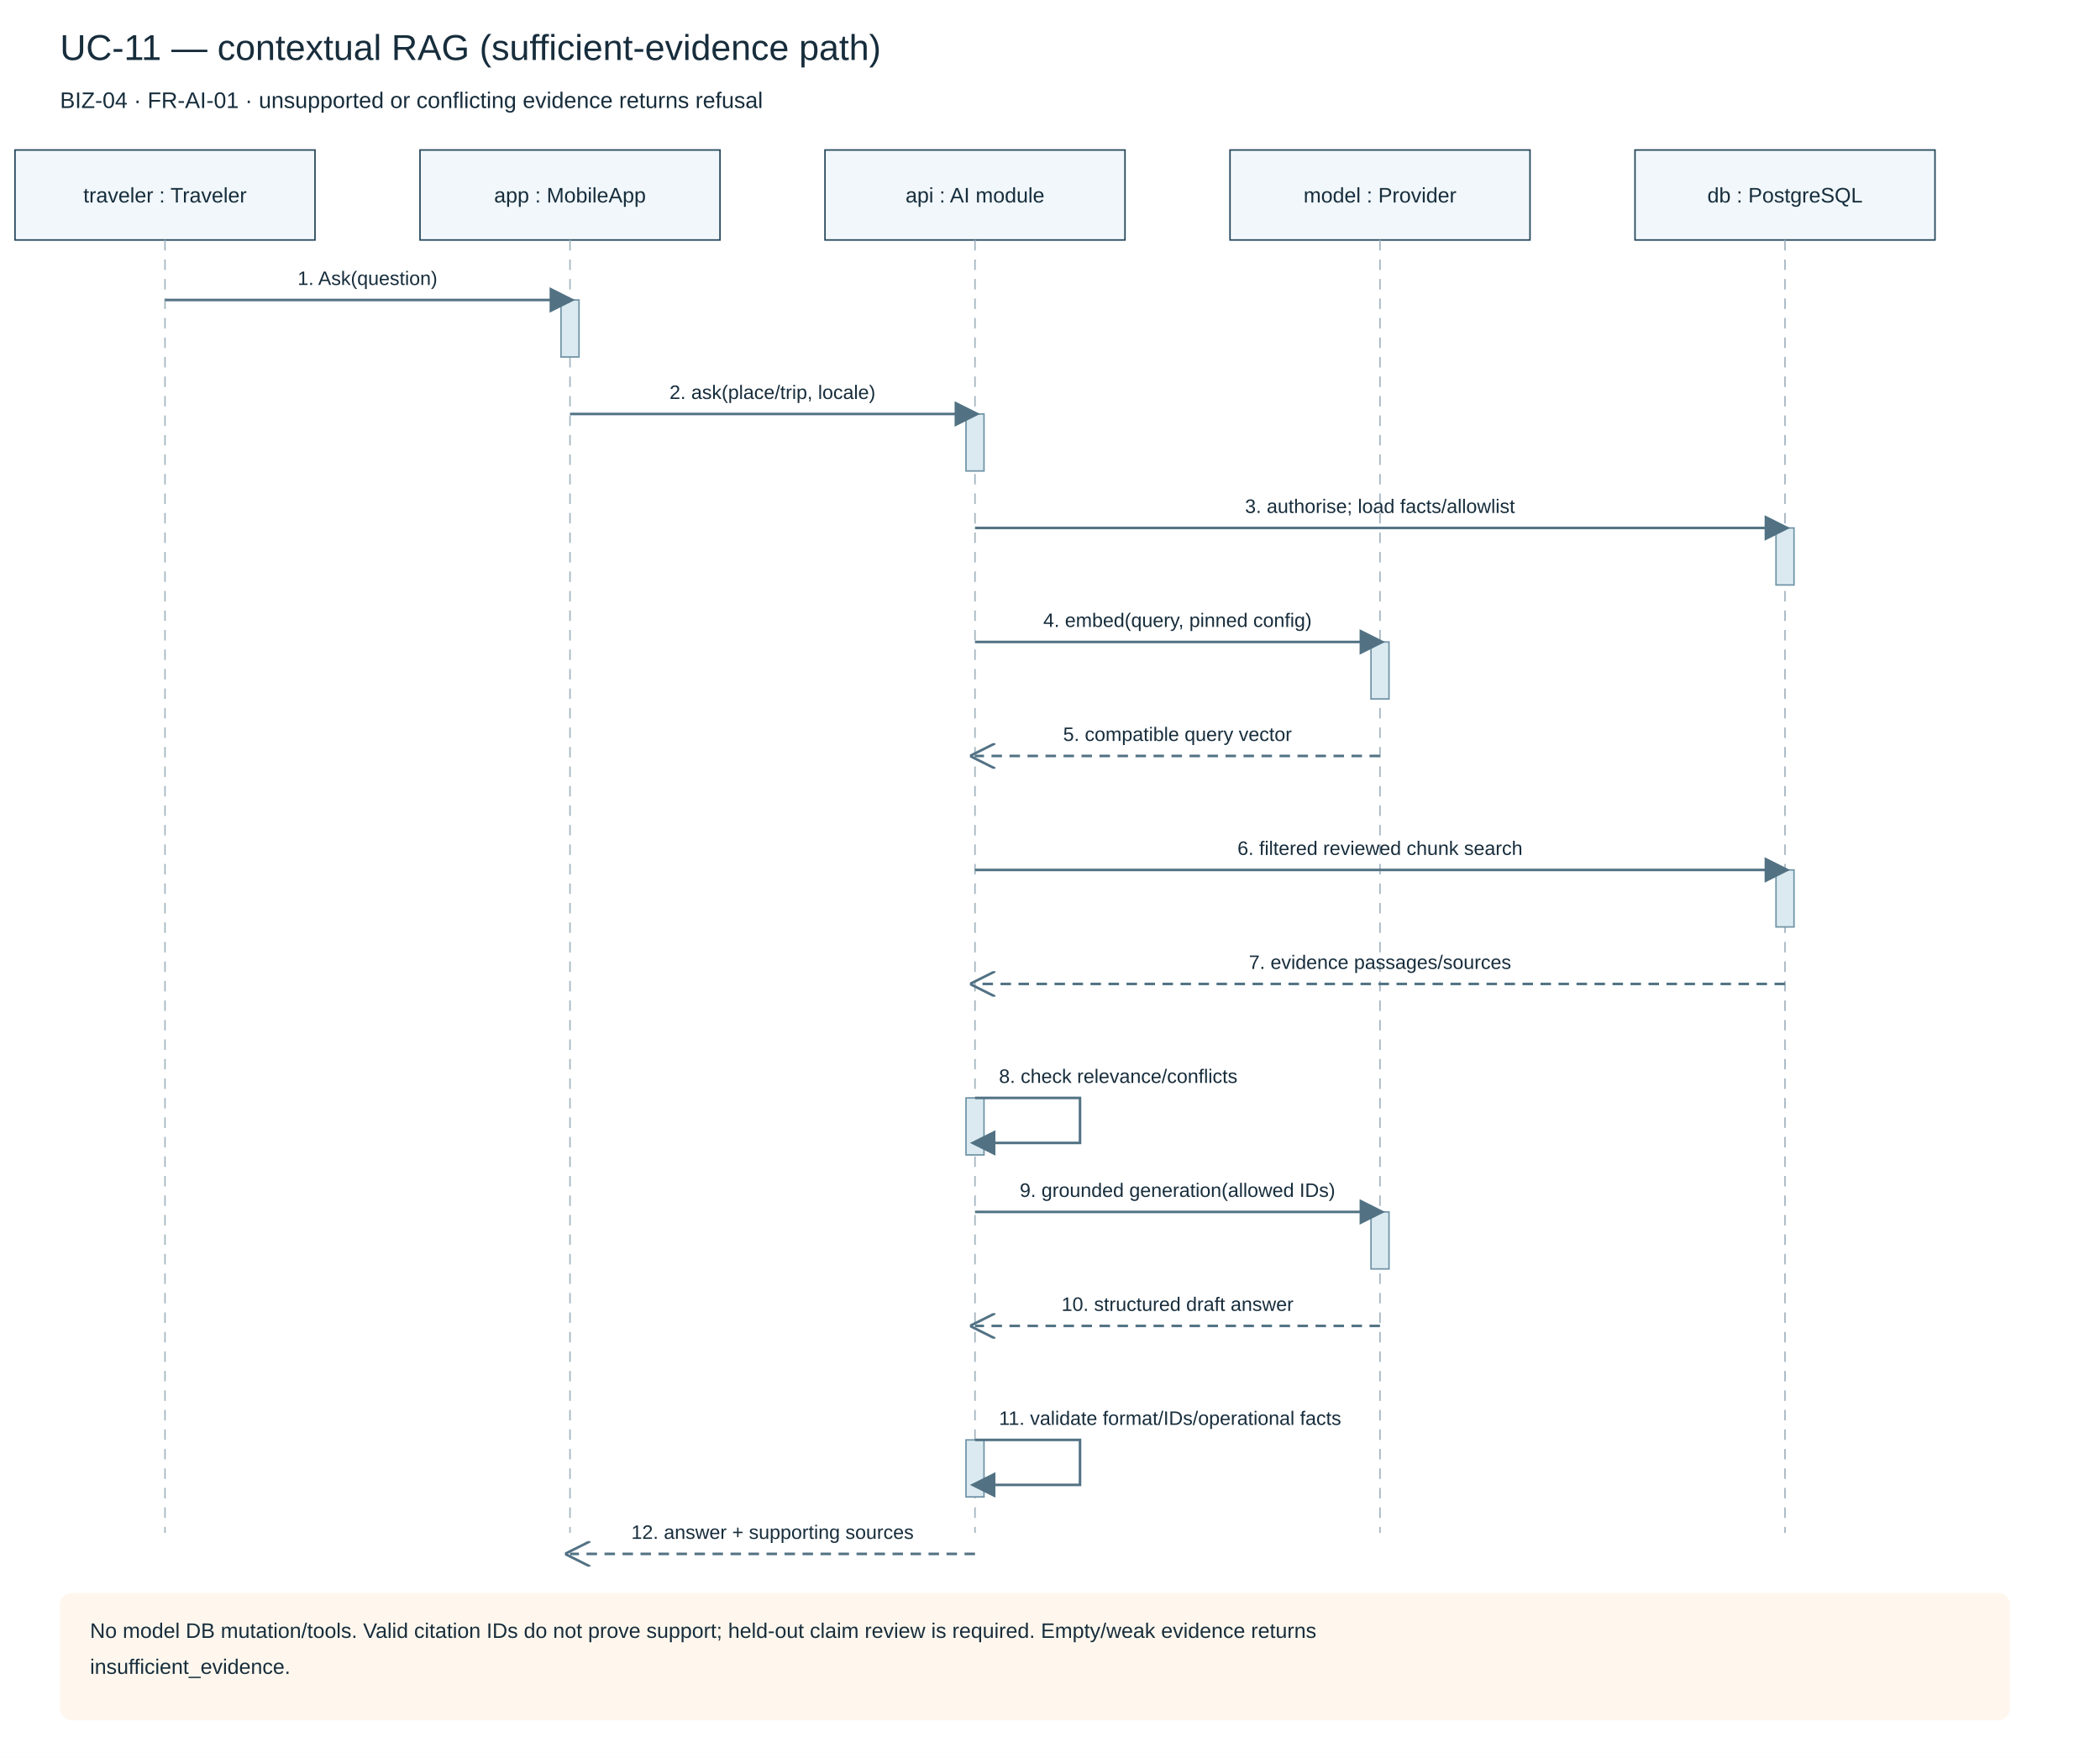
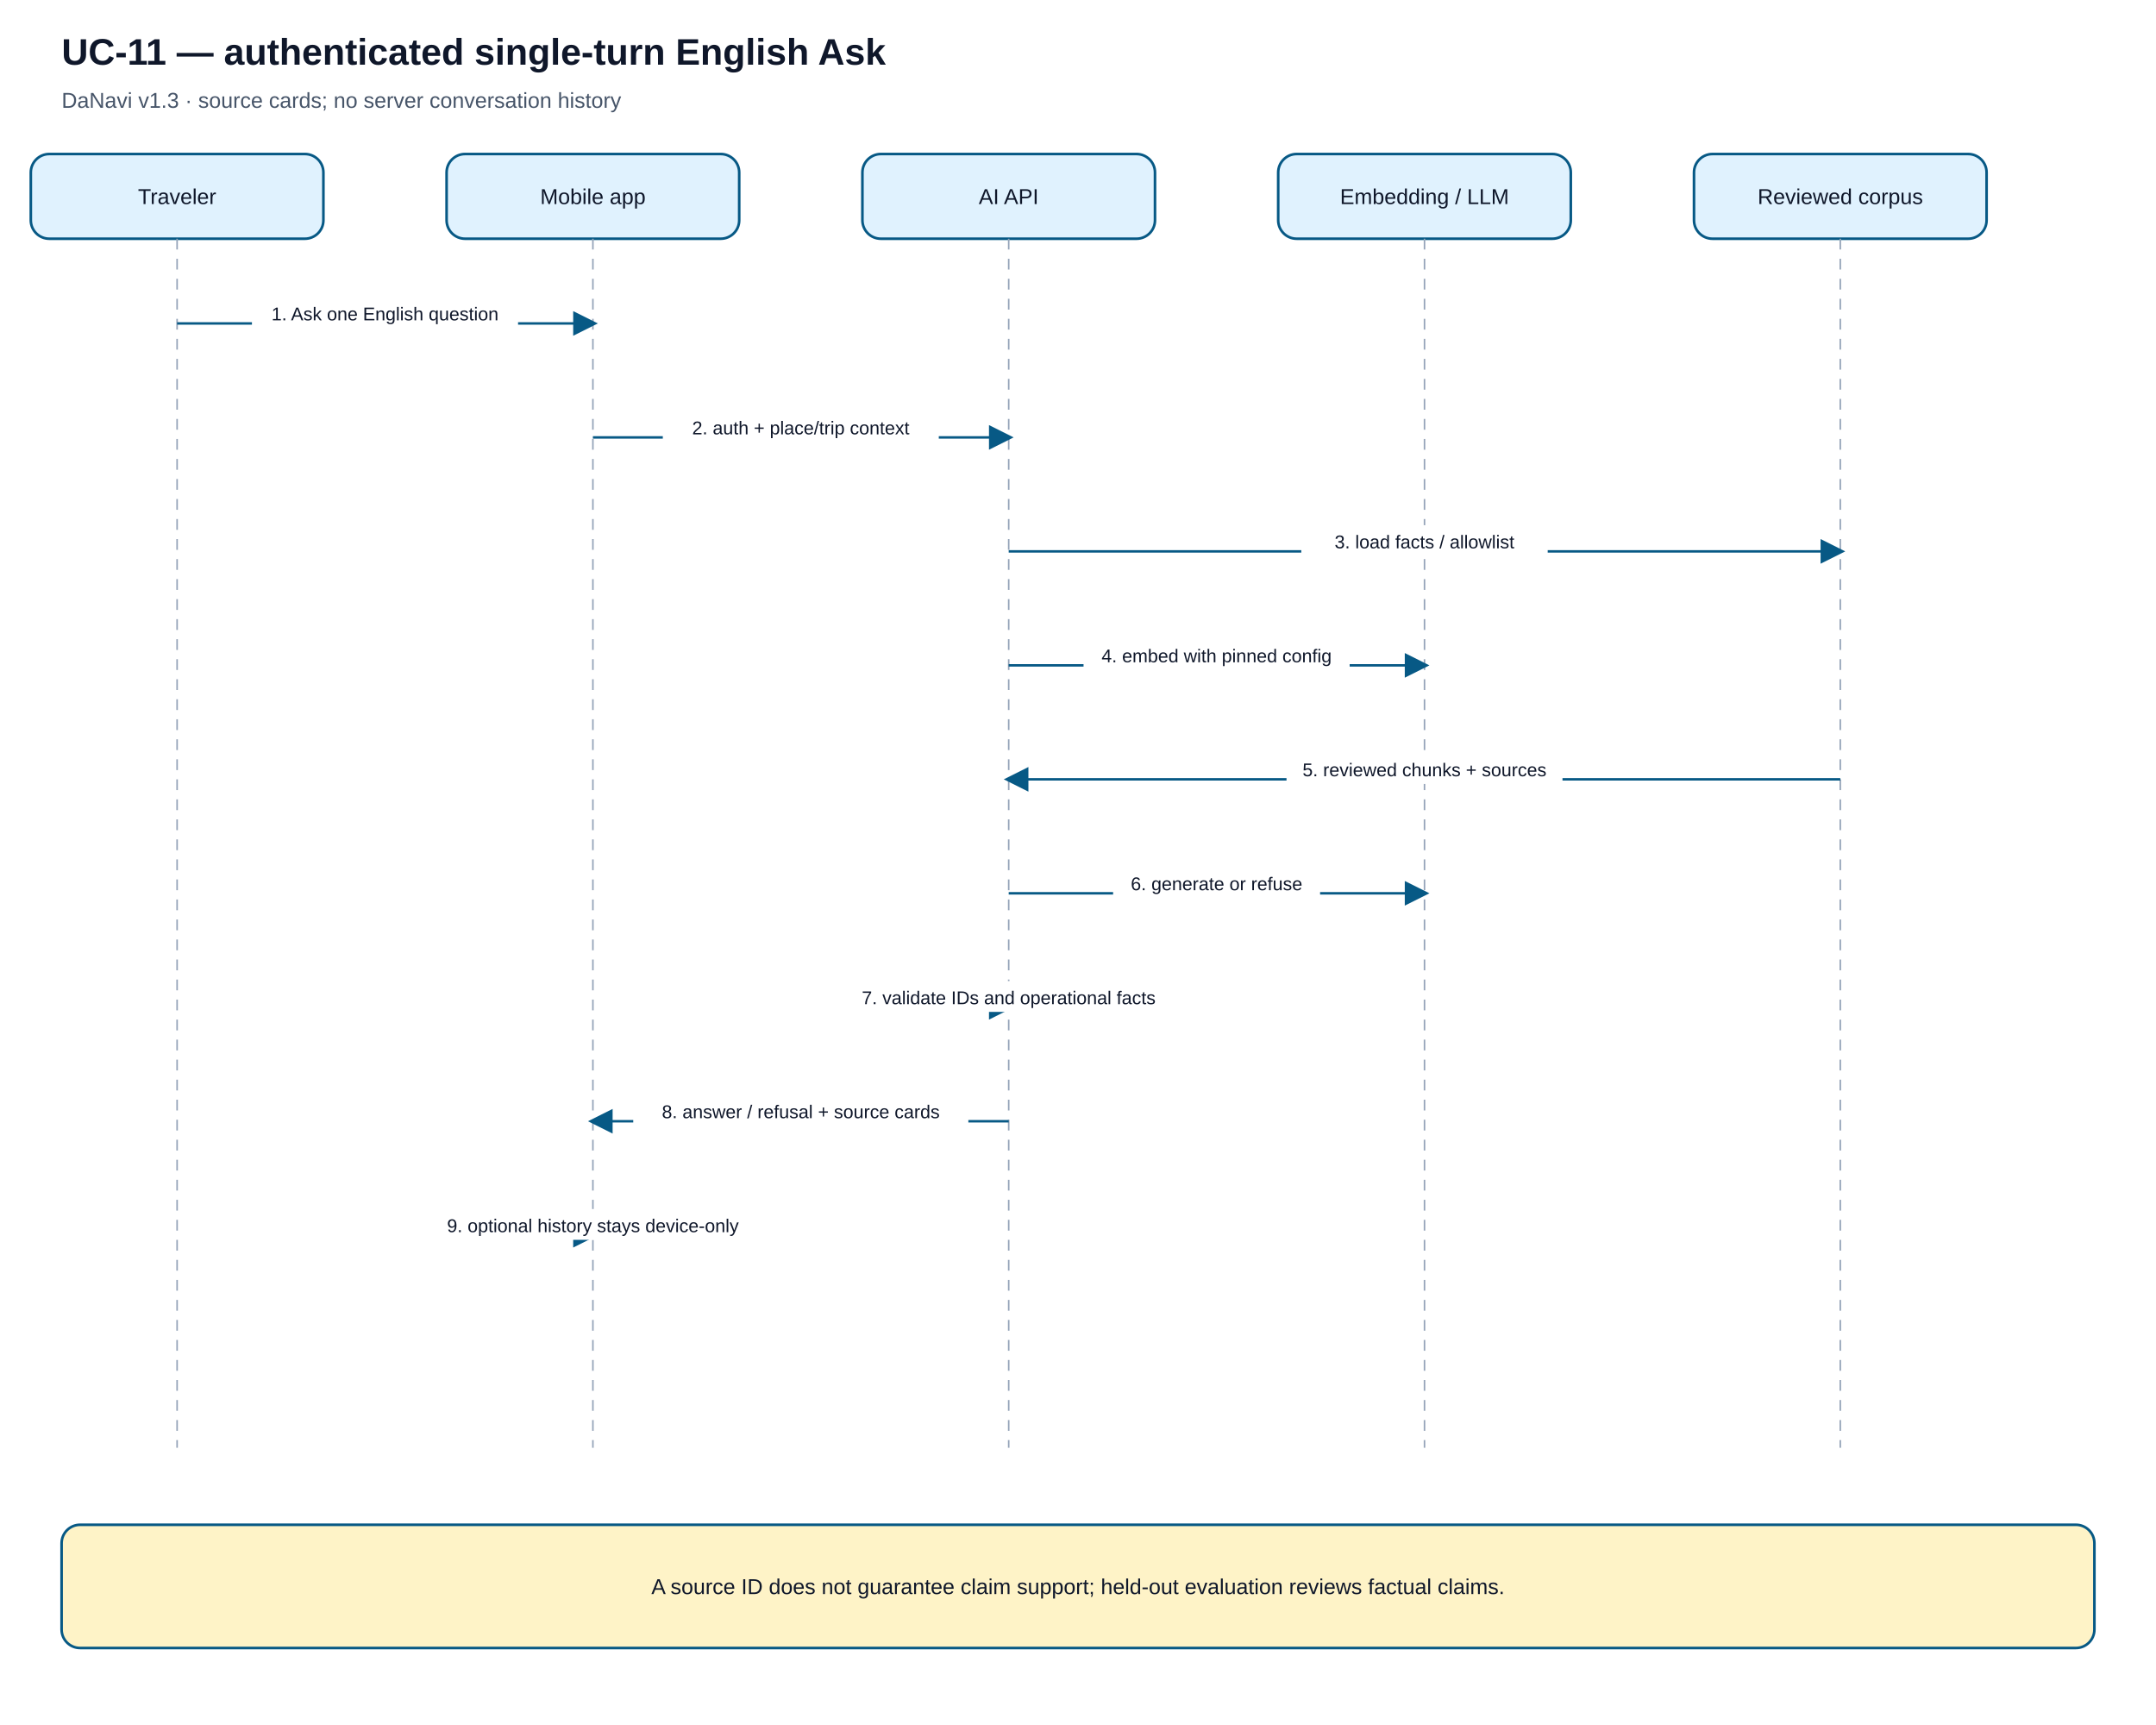
- <svg xmlns="http://www.w3.org/2000/svg" width="1400" height="1172">
+ <svg xmlns="http://www.w3.org/2000/svg" width="1400" height="1120" viewBox="0 0 1400 1120">
  <defs>
-     <marker id="arrow" markerWidth="10" markerHeight="10" refX="8" refY="5" orient="auto">
-       <path d="M0,0 L10,5 L0,10z" fill="#527284" />
-     </marker>
-     <marker id="open" markerWidth="10" markerHeight="10" refX="8" refY="5" orient="auto">
-       <path d="M0,0 L10,5 L0,10" fill="none" stroke="#527284" />
+     <marker id="a" markerWidth="10" markerHeight="10" refX="8" refY="5" orient="auto">
+       <path d="M0,0 L10,5 L0,10z" fill="#075985" />
    </marker>
  </defs>
-   <g font-family="Arial,sans-serif" fill="#172d3c">
-     <rect width="100%" height="100%" fill="white" />
-     <text x="40" y="40" font-size="24">UC-11 — contextual RAG (sufficient-evidence path)</text>
-     <text x="40" y="72" font-size="15">BIZ-04 · FR-AI-01 · unsupported or conflicting evidence returns refusal</text>
-     <rect x="10" y="100" width="200" height="60" fill="#f1f7fa" stroke="#27485b" />
-     <text x="110" y="135" text-anchor="middle" font-size="14">traveler : Traveler</text>
-     <line x1="110" y1="160" x2="110" y2="1022" stroke="#a5b6c1" stroke-dasharray="7 6" />
-     <rect x="280" y="100" width="200" height="60" fill="#f1f7fa" stroke="#27485b" />
-     <text x="380" y="135" text-anchor="middle" font-size="14">app : MobileApp</text>
-     <line x1="380" y1="160" x2="380" y2="1022" stroke="#a5b6c1" stroke-dasharray="7 6" />
-     <rect x="550" y="100" width="200" height="60" fill="#f1f7fa" stroke="#27485b" />
-     <text x="650" y="135" text-anchor="middle" font-size="14">api : AI module</text>
-     <line x1="650" y1="160" x2="650" y2="1022" stroke="#a5b6c1" stroke-dasharray="7 6" />
-     <rect x="820" y="100" width="200" height="60" fill="#f1f7fa" stroke="#27485b" />
-     <text x="920" y="135" text-anchor="middle" font-size="14">model : Provider</text>
-     <line x1="920" y1="160" x2="920" y2="1022" stroke="#a5b6c1" stroke-dasharray="7 6" />
-     <rect x="1090" y="100" width="200" height="60" fill="#f1f7fa" stroke="#27485b" />
-     <text x="1190" y="135" text-anchor="middle" font-size="14">db : PostgreSQL</text>
-     <line x1="1190" y1="160" x2="1190" y2="1022" stroke="#a5b6c1" stroke-dasharray="7 6" />
-     <rect x="374" y="200" width="12" height="38" fill="#dbeaf0" stroke="#7295a7" />
-     <polyline points="110,200 380,200" fill="none" stroke="#527284" stroke-width="1.7" marker-end="url(#arrow)" />
-     <text x="245" y="190" text-anchor="middle" font-size="13">1. Ask(question)</text>
-     <rect x="644" y="276" width="12" height="38" fill="#dbeaf0" stroke="#7295a7" />
-     <polyline points="380,276 650,276" fill="none" stroke="#527284" stroke-width="1.7" marker-end="url(#arrow)" />
-     <text x="515" y="266" text-anchor="middle" font-size="13">2. ask(place/trip, locale)</text>
-     <rect x="1184" y="352" width="12" height="38" fill="#dbeaf0" stroke="#7295a7" />
-     <polyline points="650,352 1190,352" fill="none" stroke="#527284" stroke-width="1.7" marker-end="url(#arrow)" />
-     <text x="920" y="342" text-anchor="middle" font-size="13">3. authorise; load facts/allowlist</text>
-     <rect x="914" y="428" width="12" height="38" fill="#dbeaf0" stroke="#7295a7" />
-     <polyline points="650,428 920,428" fill="none" stroke="#527284" stroke-width="1.7" marker-end="url(#arrow)" />
-     <text x="785" y="418" text-anchor="middle" font-size="13">4. embed(query, pinned config)</text>
-     <polyline points="920,504 650,504" fill="none" stroke="#527284" stroke-width="1.7" stroke-dasharray="7 5" marker-end="url(#open)" />
-     <text x="785" y="494" text-anchor="middle" font-size="13">5. compatible query vector</text>
-     <rect x="1184" y="580" width="12" height="38" fill="#dbeaf0" stroke="#7295a7" />
-     <polyline points="650,580 1190,580" fill="none" stroke="#527284" stroke-width="1.7" marker-end="url(#arrow)" />
-     <text x="920" y="570" text-anchor="middle" font-size="13">6. filtered reviewed chunk search</text>
-     <polyline points="1190,656 650,656" fill="none" stroke="#527284" stroke-width="1.7" stroke-dasharray="7 5" marker-end="url(#open)" />
-     <text x="920" y="646" text-anchor="middle" font-size="13">7. evidence passages/sources</text>
-     <rect x="644" y="732" width="12" height="38" fill="#dbeaf0" stroke="#7295a7" />
-     <polyline points="650,732 720,732 720,762 650,762" fill="none" stroke="#527284" stroke-width="1.7" marker-end="url(#arrow)" />
-     <text x="666" y="722" font-size="13">8. check relevance/conflicts</text>
-     <rect x="914" y="808" width="12" height="38" fill="#dbeaf0" stroke="#7295a7" />
-     <polyline points="650,808 920,808" fill="none" stroke="#527284" stroke-width="1.7" marker-end="url(#arrow)" />
-     <text x="785" y="798" text-anchor="middle" font-size="13">9. grounded generation(allowed IDs)</text>
-     <polyline points="920,884 650,884" fill="none" stroke="#527284" stroke-width="1.7" stroke-dasharray="7 5" marker-end="url(#open)" />
-     <text x="785" y="874" text-anchor="middle" font-size="13">10. structured draft answer</text>
-     <rect x="644" y="960" width="12" height="38" fill="#dbeaf0" stroke="#7295a7" />
-     <polyline points="650,960 720,960 720,990 650,990" fill="none" stroke="#527284" stroke-width="1.7" marker-end="url(#arrow)" />
-     <text x="666" y="950" font-size="13">11. validate format/IDs/operational facts</text>
-     <polyline points="650,1036 380,1036" fill="none" stroke="#527284" stroke-width="1.7" stroke-dasharray="7 5" marker-end="url(#open)" />
-     <text x="515" y="1026" text-anchor="middle" font-size="13">12. answer + supporting sources</text>
-     <rect x="40" y="1062" width="1300" height="85" rx="8" fill="#fff7ed" />
-     <text x="60" y="1092" font-size="14">No model DB mutation/tools. Valid citation IDs do not prove support; held-out claim review is required. Empty/weak evidence returns</text>
-     <text x="60" y="1116" font-size="14">insufficient_evidence.</text>
+   <rect width="100%" height="100%" fill="#fff" />
+   <g font-family="Arial, sans-serif" fill="#0F172A">
+     <text x="40" y="42" font-size="24" font-weight="700">UC-11 — authenticated single-turn English Ask</text>
+     <text x="40" y="70" font-size="14" fill="#475569">DaNavi v1.3 · source cards; no server conversation history</text>
+     <rect x="20" y="100" width="190" height="55" rx="12" fill="#E0F2FE" stroke="#075985" stroke-width="1.7" />
+     <text x="115" y="132.5" text-anchor="middle" font-size="14" fill="#0F172A" font-weight="400">Traveler</text>
+     <line x1="115" y1="155" x2="115" y2="940" stroke="#94A3B8" stroke-dasharray="7 6" />
+     <rect x="290" y="100" width="190" height="55" rx="12" fill="#E0F2FE" stroke="#075985" stroke-width="1.7" />
+     <text x="385" y="132.5" text-anchor="middle" font-size="14" fill="#0F172A" font-weight="400">Mobile app</text>
+     <line x1="385" y1="155" x2="385" y2="940" stroke="#94A3B8" stroke-dasharray="7 6" />
+     <rect x="560" y="100" width="190" height="55" rx="12" fill="#E0F2FE" stroke="#075985" stroke-width="1.7" />
+     <text x="655" y="132.5" text-anchor="middle" font-size="14" fill="#0F172A" font-weight="400">AI API</text>
+     <line x1="655" y1="155" x2="655" y2="940" stroke="#94A3B8" stroke-dasharray="7 6" />
+     <rect x="830" y="100" width="190" height="55" rx="12" fill="#E0F2FE" stroke="#075985" stroke-width="1.7" />
+     <text x="925" y="132.5" text-anchor="middle" font-size="14" fill="#0F172A" font-weight="400">Embedding / LLM</text>
+     <line x1="925" y1="155" x2="925" y2="940" stroke="#94A3B8" stroke-dasharray="7 6" />
+     <rect x="1100" y="100" width="190" height="55" rx="12" fill="#E0F2FE" stroke="#075985" stroke-width="1.7" />
+     <text x="1195" y="132.5" text-anchor="middle" font-size="14" fill="#0F172A" font-weight="400">Reviewed corpus</text>
+     <line x1="1195" y1="155" x2="1195" y2="940" stroke="#94A3B8" stroke-dasharray="7 6" />
+     <line x1="115" y1="210" x2="385" y2="210" stroke="#075985" stroke-width="1.6" marker-end="url(#a)" />
+     <rect x="163.6" y="193" width="172.8" height="20" fill="#fff" />
+     <text x="250" y="208" text-anchor="middle" font-size="12">1. Ask one English question</text>
+     <line x1="385" y1="284" x2="655" y2="284" stroke="#075985" stroke-width="1.6" marker-end="url(#a)" />
+     <rect x="430.4" y="267" width="179.2" height="20" fill="#fff" />
+     <text x="520" y="282" text-anchor="middle" font-size="12">2. auth + place/trip context</text>
+     <line x1="655" y1="358" x2="1195" y2="358" stroke="#075985" stroke-width="1.6" marker-end="url(#a)" />
+     <rect x="845" y="341" width="160" height="20" fill="#fff" />
+     <text x="925" y="356" text-anchor="middle" font-size="12">3. load facts / allowlist</text>
+     <line x1="655" y1="432" x2="925" y2="432" stroke="#075985" stroke-width="1.6" marker-end="url(#a)" />
+     <rect x="703.6" y="415" width="172.8" height="20" fill="#fff" />
+     <text x="790" y="430" text-anchor="middle" font-size="12">4. embed with pinned config</text>
+     <line x1="1195" y1="506" x2="655" y2="506" stroke="#075985" stroke-width="1.6" marker-end="url(#a)" />
+     <rect x="835.4" y="489" width="179.2" height="20" fill="#fff" />
+     <text x="925" y="504" text-anchor="middle" font-size="12">5. reviewed chunks + sources</text>
+     <line x1="655" y1="580" x2="925" y2="580" stroke="#075985" stroke-width="1.6" marker-end="url(#a)" />
+     <rect x="722.8" y="563" width="134.4" height="20" fill="#fff" />
+     <text x="790" y="578" text-anchor="middle" font-size="12">6. generate or refuse</text>
+     <line x1="655" y1="654" x2="655" y2="654" stroke="#075985" stroke-width="1.6" marker-end="url(#a)" />
+     <rect x="536.6" y="637" width="236.8" height="20" fill="#fff" />
+     <text x="655" y="652" text-anchor="middle" font-size="12">7. validate IDs and operational facts</text>
+     <line x1="655" y1="728" x2="385" y2="728" stroke="#075985" stroke-width="1.6" marker-end="url(#a)" />
+     <rect x="411.2" y="711" width="217.6" height="20" fill="#fff" />
+     <text x="520" y="726" text-anchor="middle" font-size="12">8. answer / refusal + source cards</text>
+     <line x1="385" y1="802" x2="385" y2="802" stroke="#075985" stroke-width="1.6" marker-end="url(#a)" />
+     <rect x="266.6" y="785" width="236.8" height="20" fill="#fff" />
+     <text x="385" y="800" text-anchor="middle" font-size="12">9. optional history stays device-only</text>
+     <rect x="40" y="990" width="1320" height="80" rx="12" fill="#FEF3C7" stroke="#075985" stroke-width="1.7" />
+     <text x="700" y="1035" text-anchor="middle" font-size="14" fill="#0F172A" font-weight="400">A source ID does not guarantee claim support; held-out evaluation reviews factual claims.</text>
  </g>
</svg>
